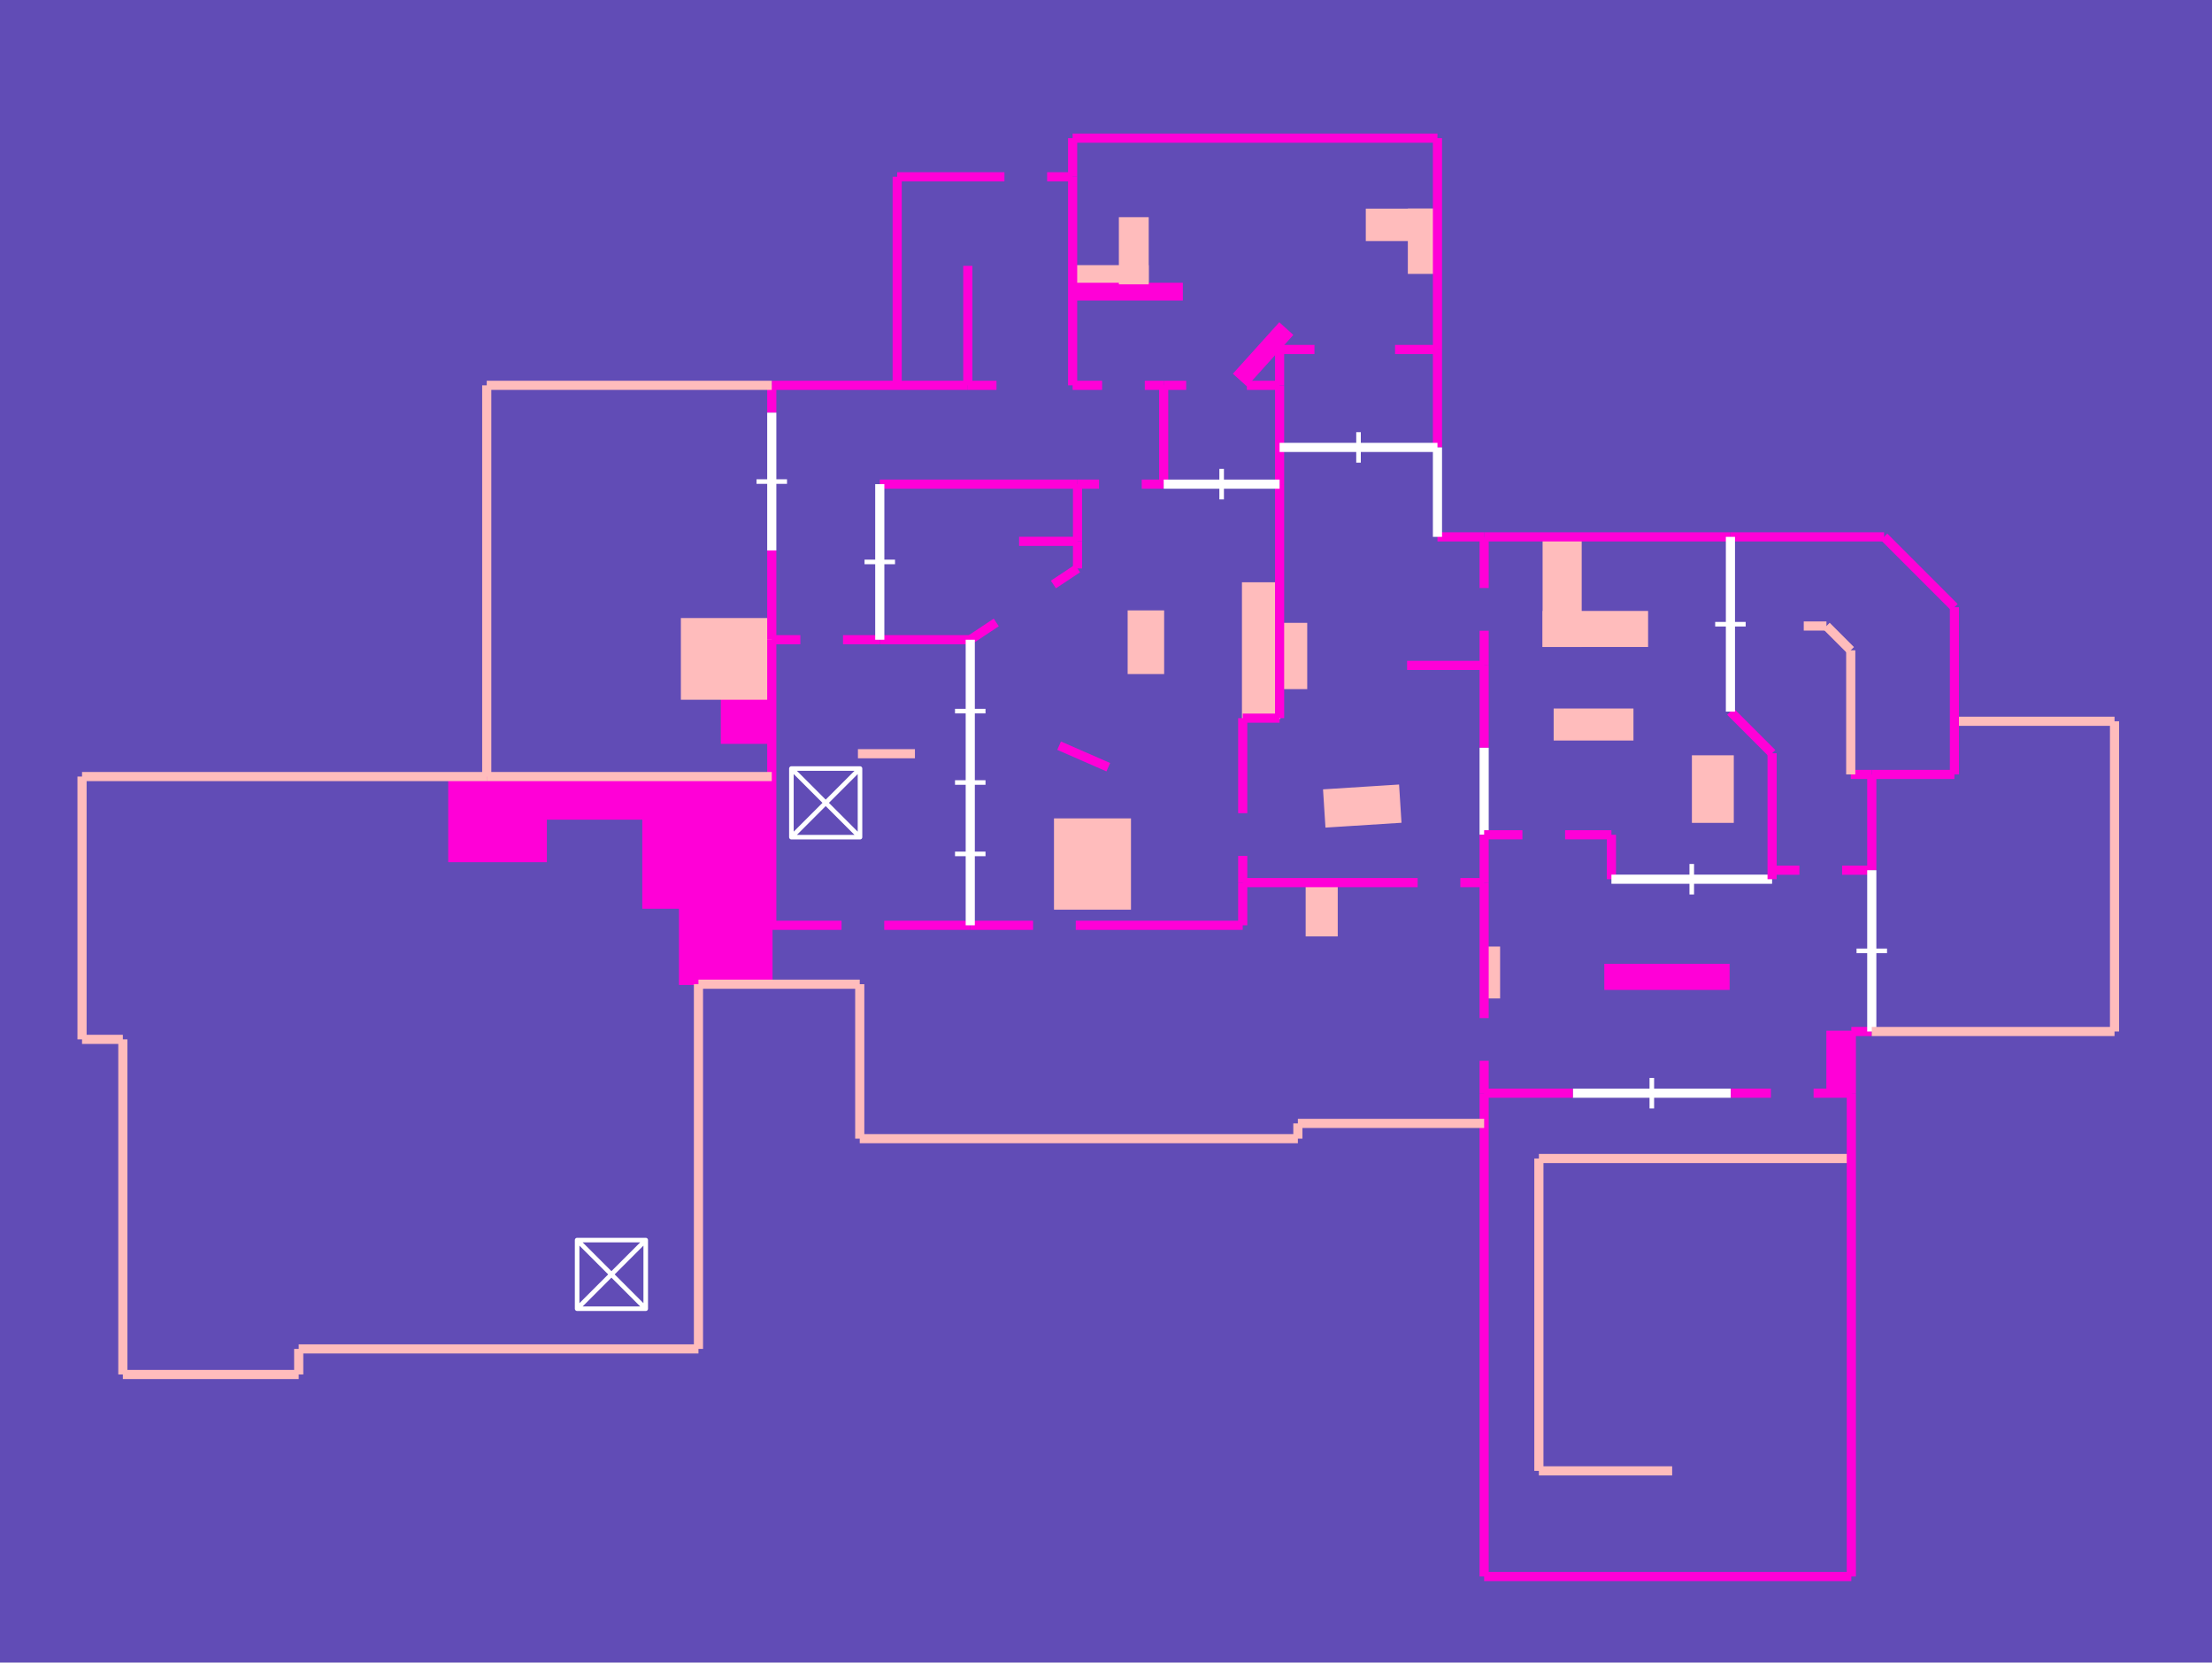
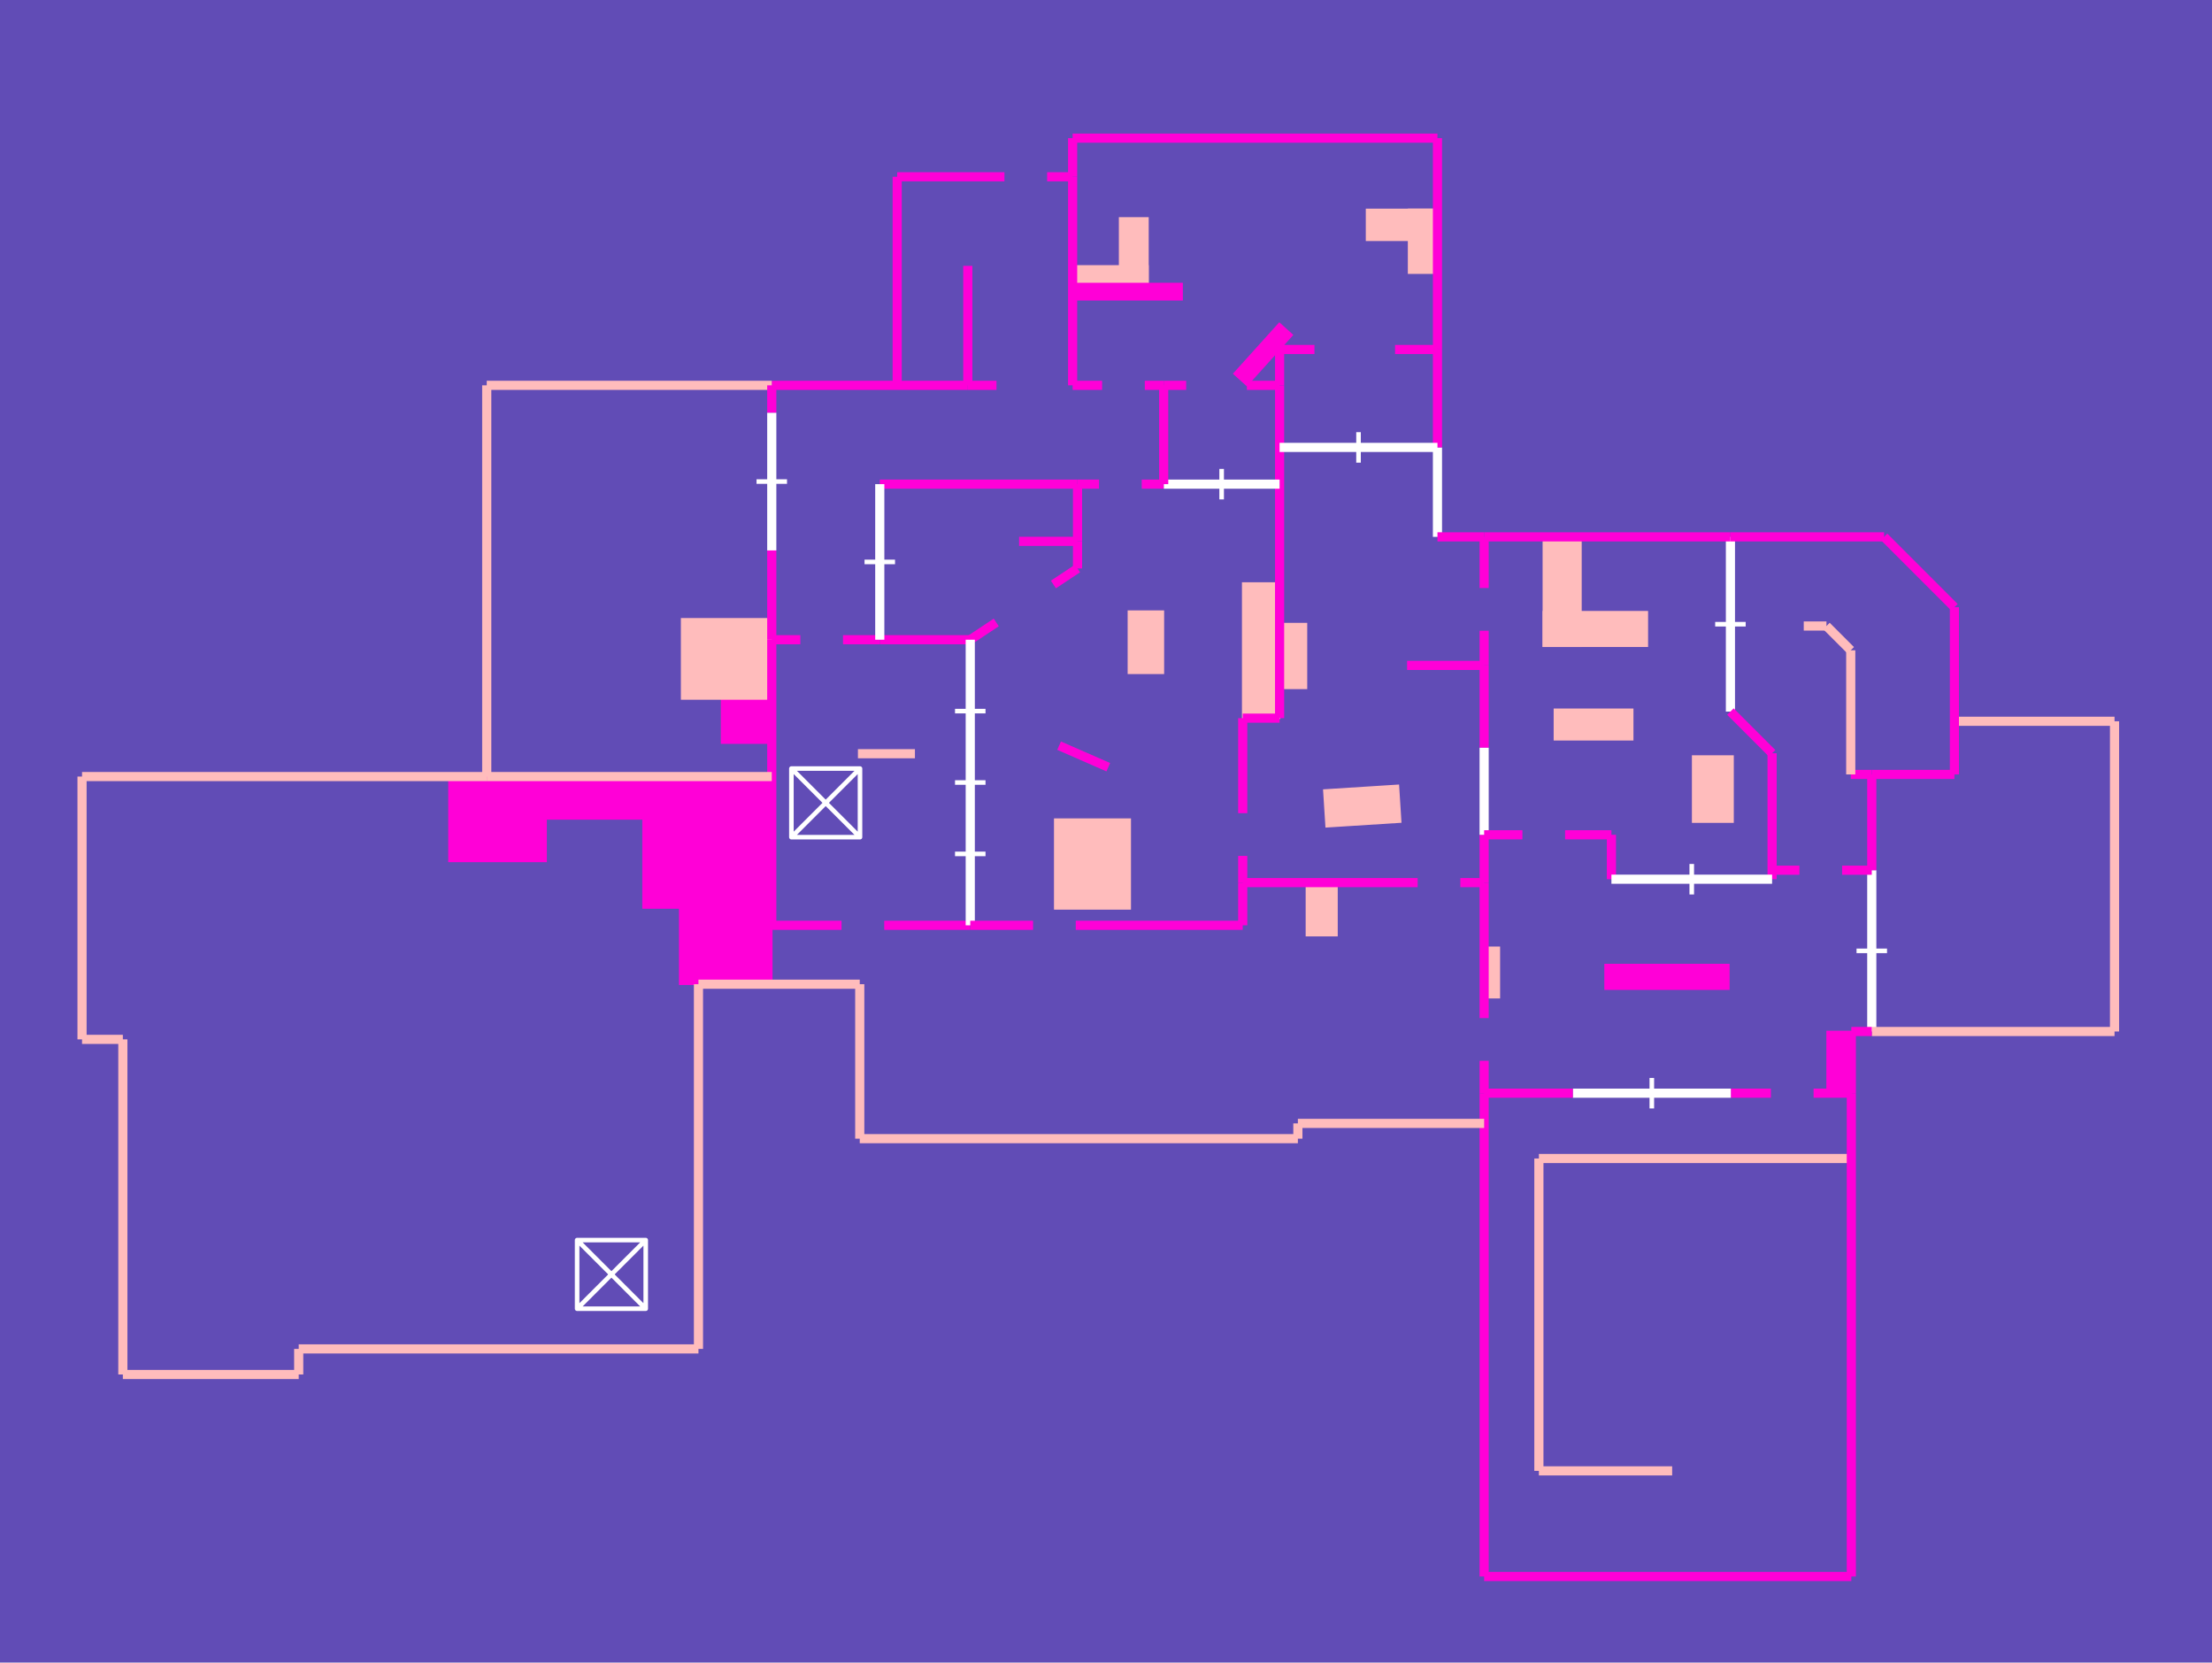
<svg xmlns="http://www.w3.org/2000/svg" viewBox="-533 -420 1078 810">
  <rect fill="#614CB6" height="810" width="1078" x="-533" y="-420" />
-   <path d="M357.44,-82.551 L369.233,-82.551 L369.233,-112.609 L357.44,-112.609 z" fill="#FF00D7" stroke="#FF00D7" stroke-width="0.75" transform="scale(1, -1)" />
+   <path d="M262.677,74.43 L224.537,74.43 L224.537,59.587 L262.677,59.587 z" fill="#FFBCBC" stroke="#FFBCBC" stroke-width="0.75" transform="scale(1, -1)" />
+   <path d="M249.226,-49.944 L309.532,-49.944 L309.532,-61.911 L249.226,-61.911 z" fill="#FF00D7" stroke="#FF00D7" stroke-width="0.75" transform="scale(1, -1)" />
  <path d="M26.442,281.855 L-10.264,281.855 L-10.264,290.447 L26.442,290.447 z" fill="#FFBCBC" stroke="#FFBCBC" stroke-width="0.75" transform="scale(1, -1)" />
-   <path d="M103.678,-10.015 L118.56,-10.015 L118.56,-35.846 L103.678,-35.846 z" fill="#FFBCBC" stroke="#FFBCBC" stroke-width="0.75" transform="scale(1, -1)" />
-   <path d="M262.677,74.43 L224.537,74.43 L224.537,59.587 L262.677,59.587 z" fill="#FFBCBC" stroke="#FFBCBC" stroke-width="0.75" transform="scale(1, -1)" />
-   <path d="M-10.264,273.951 L43.075,273.951 L43.075,281.855 L-10.264,281.855 z" fill="#FF00D7" stroke="#FF00D7" stroke-width="0.75" transform="scale(1, -1)" />
-   <path d="M311.573,19.464 L291.91,19.464 L291.91,51.643 L311.573,51.643 z" fill="#FFBCBC" stroke="#FFBCBC" stroke-width="0.75" transform="scale(1, -1)" />
-   <path d="M249.226,-49.944 L309.532,-49.944 L309.532,-61.911 L249.226,-61.911 z" fill="#FF00D7" stroke="#FF00D7" stroke-width="0.75" transform="scale(1, -1)" />
-   <path d="M-181.354,57.954 L-156.883,57.954 L-156.883,79.455 L-181.354,79.455 z" fill="#FF00D7" stroke="#FF00D7" stroke-width="0.75" transform="scale(1, -1)" />
-   <path d="M219.147,105.156 L269.811,105.156 L269.811,121.969 L219.147,121.969 z" fill="#FFBCBC" stroke="#FFBCBC" stroke-width="0.75" transform="scale(1, -1)" />
-   <path d="M153.474,286.924 L167.535,286.924 L167.535,317.966 L153.474,317.966 z" fill="#FFBCBC" stroke="#FFBCBC" stroke-width="0.75" transform="scale(1, -1)" />
-   <path d="M-200.805,118.513 L-156.883,118.513 L-156.883,79.455 L-200.805,79.455 z" fill="#FFBCBC" stroke="#FFBCBC" stroke-width="0.75" transform="scale(1, -1)" />
-   <path d="M90.482,262.47 L96.775,256.795 L74.656,232.266 L68.363,237.941 z" fill="#FF00D7" stroke="#FF00D7" stroke-width="0.75" transform="scale(1, -1)" />
+   <path d="M17.802,-22.813 L-18.973,-22.813 L-18.973,20.9 L17.802,20.9 z" fill="#FFBCBC" stroke="#FFBCBC" stroke-width="0.75" transform="scale(1, -1)" />
+   <path d="M12.641,313.822 L26.442,313.822 L26.442,281.855 L12.641,281.855 z" fill="#FFBCBC" stroke="#FFBCBC" stroke-width="0.75" transform="scale(1, -1)" />
+   <path d="M33.956,91.966 L16.928,91.966 L16.928,122.242 L33.956,122.242 z" fill="#FFBCBC" stroke="#FFBCBC" stroke-width="0.75" transform="scale(1, -1)" />
+   <path d="M-156.883,41.656 L-201.744,41.656 L-201.744,-59.508 L-156.883,-59.508 z" fill="#FF00D7" stroke="#FF00D7" stroke-width="0.75" transform="scale(1, -1)" />
  <path d="M90.597,84.627 L103.692,84.627 L103.692,116.167 L90.597,116.167 z" fill="#FFBCBC" stroke="#FFBCBC" stroke-width="0.75" transform="scale(1, -1)" />
  <path d="M197.686,-41.537 L190.282,-41.537 L190.282,-66.075 L197.686,-66.075 z" fill="#FFBCBC" stroke="#FFBCBC" stroke-width="0.75" transform="scale(1, -1)" />
+   <path d="M153.474,286.924 L167.535,286.924 L167.535,317.966 L153.474,317.966 z" fill="#FFBCBC" stroke="#FFBCBC" stroke-width="0.75" transform="scale(1, -1)" />
+   <path d="M113.302,17.186 L112.166,35.073 L148.476,37.38 L149.613,19.493 z" fill="#FFBCBC" stroke="#FFBCBC" stroke-width="0.75" transform="scale(1, -1)" />
+   <path d="M237.454,158.441 L219.147,158.441 L219.147,105.156 L237.454,105.156 z" fill="#FFBCBC" stroke="#FFBCBC" stroke-width="0.75" transform="scale(1, -1)" />
  <path d="M-266.869,21.028 L-156.883,21.028 L-156.883,41.656 L-266.869,41.656 z" fill="#FF00D7" stroke="#FF00D7" stroke-width="0.75" transform="scale(1, -1)" />
-   <path d="M237.454,158.441 L219.147,158.441 L219.147,105.156 L237.454,105.156 z" fill="#FFBCBC" stroke="#FFBCBC" stroke-width="0.75" transform="scale(1, -1)" />
-   <path d="M-156.883,41.656 L-201.744,41.656 L-201.744,-59.508 L-156.883,-59.508 z" fill="#FF00D7" stroke="#FF00D7" stroke-width="0.75" transform="scale(1, -1)" />
+   <path d="M-181.354,57.954 L-156.883,57.954 L-156.883,79.455 L-181.354,79.455 z" fill="#FF00D7" stroke="#FF00D7" stroke-width="0.75" transform="scale(1, -1)" />
+   <path d="M90.482,262.47 L96.775,256.795 L74.656,232.266 L68.363,237.941 z" fill="#FF00D7" stroke="#FF00D7" stroke-width="0.75" transform="scale(1, -1)" />
+   <path d="M311.573,19.464 L291.91,19.464 L291.91,51.643 L311.573,51.643 z" fill="#FFBCBC" stroke="#FFBCBC" stroke-width="0.75" transform="scale(1, -1)" />
+   <path d="M-10.264,273.951 L43.075,273.951 L43.075,281.855 L-10.264,281.855 z" fill="#FF00D7" stroke="#FF00D7" stroke-width="0.75" transform="scale(1, -1)" />
+   <path d="M219.147,105.156 L269.811,105.156 L269.811,121.969 L219.147,121.969 z" fill="#FFBCBC" stroke="#FFBCBC" stroke-width="0.75" transform="scale(1, -1)" />
+   <path d="M132.982,317.966 L167.535,317.966 L167.535,302.934 L132.982,302.934 z" fill="#FFBCBC" stroke="#FFBCBC" stroke-width="0.75" transform="scale(1, -1)" />
  <path d="M72.63,135.938 L90.597,135.938 L90.597,70.111 L72.63,70.111 z" fill="#FFBCBC" stroke="#FFBCBC" stroke-width="0.75" transform="scale(1, -1)" />
-   <path d="M113.302,17.186 L112.166,35.073 L148.476,37.38 L149.613,19.493 z" fill="#FFBCBC" stroke="#FFBCBC" stroke-width="0.75" transform="scale(1, -1)" />
  <path d="M-314.191,41.656 L-266.869,41.656 L-266.869,0.317 L-314.191,0.317 z" fill="#FF00D7" stroke="#FF00D7" stroke-width="0.75" transform="scale(1, -1)" />
-   <path d="M132.982,317.966 L167.535,317.966 L167.535,302.934 L132.982,302.934 z" fill="#FFBCBC" stroke="#FFBCBC" stroke-width="0.75" transform="scale(1, -1)" />
+   <path d="M357.44,-82.551 L369.233,-82.551 L369.233,-112.609 L357.44,-112.609 z" fill="#FF00D7" stroke="#FF00D7" stroke-width="0.75" transform="scale(1, -1)" />
+   <path d="M103.678,-10.015 L118.56,-10.015 L118.56,-35.846 L103.678,-35.846 z" fill="#FFBCBC" stroke="#FFBCBC" stroke-width="0.75" transform="scale(1, -1)" />
  <path d="M-219.61,21.028 L-201.744,21.028 L-201.744,-22.376 L-219.61,-22.376 z" fill="#FF00D7" stroke="#FF00D7" stroke-width="0.75" transform="scale(1, -1)" />
-   <path d="M12.641,313.822 L26.442,313.822 L26.442,281.855 L12.641,281.855 z" fill="#FFBCBC" stroke="#FFBCBC" stroke-width="0.75" transform="scale(1, -1)" />
-   <path d="M17.802,-22.813 L-18.973,-22.813 L-18.973,20.9 L17.802,20.9 z" fill="#FFBCBC" stroke="#FFBCBC" stroke-width="0.75" transform="scale(1, -1)" />
-   <path d="M33.956,91.966 L16.928,91.966 L16.928,122.242 L33.956,122.242 z" fill="#FFBCBC" stroke="#FFBCBC" stroke-width="0.75" transform="scale(1, -1)" />
+   <path d="M-200.805,118.513 L-156.883,118.513 L-156.883,79.455 L-200.805,79.455 z" fill="#FFBCBC" stroke="#FFBCBC" stroke-width="0.75" transform="scale(1, -1)" />
  <path d="M-251.743,-217.611 L-218.31,-184.179 L-251.743,-184.179 L-218.31,-217.611 L-251.743,-217.611 L-251.743,-184.179 L-218.31,-184.179 L-218.31,-217.611 z" fill="none" stroke="#FFFFFF" stroke-linejoin="round" stroke-width="2.229" transform="scale(1, -1)" />
  <path d="M-147.319,12.127 L-113.886,45.559 L-147.319,45.559 L-113.886,12.127 L-147.319,12.127 L-147.319,45.559 L-113.886,45.559 L-113.886,12.127 z" fill="none" stroke="#FFFFFF" stroke-linejoin="round" stroke-width="2.229" transform="scale(1, -1)" />
+   <path d="M190.282,158.441 L190.282,133.508 z" fill="none" stroke="#FF00D7" stroke-width="4.458" transform="scale(1, -1)" />
+   <path d="M190.282,112.705 L190.282,95.81 z" fill="none" stroke="#FF00D7" stroke-width="4.458" transform="scale(1, -1)" />
+   <path d="M-156.883,151.812 L-156.883,218.951 z" fill="none" stroke="#FFFFFF" stroke-width="4.458" transform="scale(1, -1)" />
+   <path d="M-149.454,185.381 L-164.313,185.381 z" fill="none" stroke="#FFFFFF" stroke-width="2.229" transform="scale(1, -1)" />
+   <path d="M-7.88,184.12 L-7.88,156.253 z" fill="none" stroke="#FF00D7" stroke-width="4.458" transform="scale(1, -1)" />
+   <path d="M-104.245,108.328 L-122.159,108.328 z" fill="none" stroke="#FF00D7" stroke-width="4.458" transform="scale(1, -1)" />
+   <path d="M-142.962,108.328 L-156.883,108.328 z" fill="none" stroke="#FF00D7" stroke-width="4.458" transform="scale(1, -1)" />
+   <path d="M-156.883,-30.813 L-122.881,-30.813 z" fill="none" stroke="#FF00D7" stroke-width="4.458" transform="scale(1, -1)" />
+   <path d="M-102.078,-30.813 L-60.152,-30.813 z" fill="none" stroke="#FF00D7" stroke-width="4.458" transform="scale(1, -1)" />
+   <path d="M-114.009,-134.763 L99.508,-134.763 z" fill="none" stroke="#FFBCBC" stroke-width="4.458" transform="scale(1, -1)" />
+   <path d="M90.597,249.727 L90.597,232.266 z" fill="none" stroke="#FF00D7" stroke-width="4.458" transform="scale(1, -1)" />
+   <path d="M369.233,-82.551 L369.233,-112.609 z" fill="none" stroke="#FF00D7" stroke-width="4.458" transform="scale(1, -1)" />
+   <path d="M419.472,124.158 L385.19,158.441 z" fill="none" stroke="#FF00D7" stroke-width="4.458" transform="scale(1, -1)" />
+   <path d="M379.196,-3.973 L379.196,-82.551 z" fill="none" stroke="#FFFFFF" stroke-width="4.458" transform="scale(1, -1)" />
+   <path d="M371.767,-43.262 L386.626,-43.262 z" fill="none" stroke="#FFFFFF" stroke-width="2.229" transform="scale(1, -1)" />
+   <path d="M-61.348,232.266 L-47.37,232.266 z" fill="none" stroke="#FF00D7" stroke-width="4.458" transform="scale(1, -1)" />
+   <path d="M72.63,-10.015 L72.63,3.003 z" fill="none" stroke="#FF00D7" stroke-width="4.458" transform="scale(1, -1)" />
+   <path d="M72.63,23.806 L72.63,70.111 z" fill="none" stroke="#FF00D7" stroke-width="4.458" transform="scale(1, -1)" />
+   <path d="M90.597,70.111 L90.597,184.12 z" fill="none" stroke="#FF00D7" stroke-width="4.458" transform="scale(1, -1)" />
+   <path d="M-295.789,41.656 L-493.022,41.656 z" fill="none" stroke="#FFBCBC" stroke-width="4.458" transform="scale(1, -1)" />
+   <path d="M72.63,-30.813 L72.63,-10.015 z" fill="none" stroke="#FF00D7" stroke-width="4.458" transform="scale(1, -1)" />
+   <path d="M167.535,202.02 L167.535,158.441 z" fill="none" stroke="#FFFFFF" stroke-width="4.458" transform="scale(1, -1)" />
+   <path d="M419.472,68.589 L497.498,68.589 z" fill="none" stroke="#FFBCBC" stroke-width="4.458" transform="scale(1, -1)" />
+   <path d="M-7.88,143.03 L-19.63,135.229 z" fill="none" stroke="#FF00D7" stroke-width="4.458" transform="scale(1, -1)" />
+   <path d="M-47.483,116.738 L-60.152,108.328 z" fill="none" stroke="#FF00D7" stroke-width="4.458" transform="scale(1, -1)" />
+   <path d="M-156.883,108.328 L-156.883,-30.813 z" fill="none" stroke="#FF00D7" stroke-width="4.458" transform="scale(1, -1)" />
+   <path d="M99.508,-134.763 L99.508,-127.327 z" fill="none" stroke="#FFBCBC" stroke-width="4.458" transform="scale(1, -1)" />
+   <path d="M-114.892,52.783 L-87.115,52.783 z" fill="none" stroke="#FFBCBC" stroke-width="4.458" transform="scale(1, -1)" />
  <path d="M-473.129,-86.385 L-473.129,-249.659 z" fill="none" stroke="#FFBCBC" stroke-width="4.458" transform="scale(1, -1)" />
-   <path d="M252.315,13.282 L252.315,-8.358 z" fill="none" stroke="#FF00D7" stroke-width="4.458" transform="scale(1, -1)" />
-   <path d="M-61.348,290.466 L-61.348,232.266 z" fill="none" stroke="#FF00D7" stroke-width="4.458" transform="scale(1, -1)" />
+   <path d="M-7.88,156.253 L-36.353,156.253 z" fill="none" stroke="#FF00D7" stroke-width="4.458" transform="scale(1, -1)" />
+   <path d="M310.309,158.441 L310.309,73.317 z" fill="none" stroke="#FFFFFF" stroke-width="4.458" transform="scale(1, -1)" />
+   <path d="M302.88,115.879 L317.739,115.879 z" fill="none" stroke="#FFFFFF" stroke-width="2.229" transform="scale(1, -1)" />
+   <path d="M190.282,55.687 L190.282,95.81 z" fill="none" stroke="#FF00D7" stroke-width="4.458" transform="scale(1, -1)" />
+   <path d="M497.498,-82.551 L379.196,-82.551 z" fill="none" stroke="#FFBCBC" stroke-width="4.458" transform="scale(1, -1)" />
+   <path d="M216.964,-144.431 L369.233,-144.431 z" fill="none" stroke="#FFBCBC" stroke-width="4.458" transform="scale(1, -1)" />
+   <path d="M-60.152,108.328 L-104.245,108.328 z" fill="none" stroke="#FF00D7" stroke-width="4.458" transform="scale(1, -1)" />
+   <path d="M216.964,-296.617 L216.964,-144.431 z" fill="none" stroke="#FFBCBC" stroke-width="4.458" transform="scale(1, -1)" />
+   <path d="M-61.348,232.266 L-95.761,232.266 z" fill="none" stroke="#FF00D7" stroke-width="4.458" transform="scale(1, -1)" />
+   <path d="M167.535,158.441 L190.282,158.441 z" fill="none" stroke="#FF00D7" stroke-width="4.458" transform="scale(1, -1)" />
+   <path d="M7.115,46.214 L-16.859,56.708 z" fill="none" stroke="#FF00D7" stroke-width="4.458" transform="scale(1, -1)" />
+   <path d="M90.597,184.12 L90.597,232.266 z" fill="none" stroke="#FF00D7" stroke-width="4.458" transform="scale(1, -1)" />
+   <path d="M369.233,-348.083 L190.282,-348.083 z" fill="none" stroke="#FF00D7" stroke-width="4.458" transform="scale(1, -1)" />
+   <path d="M-387.429,-249.659 L-387.429,-237.198 z" fill="none" stroke="#FFBCBC" stroke-width="4.458" transform="scale(1, -1)" />
  <path d="M-10.264,352.694 L-10.264,333.874 z" fill="none" stroke="#FF00D7" stroke-width="4.458" transform="scale(1, -1)" />
-   <path d="M167.535,249.727 L167.535,202.02 z" fill="none" stroke="#FF00D7" stroke-width="4.458" transform="scale(1, -1)" />
+   <path d="M310.509,-112.609 L330.04,-112.609 z" fill="none" stroke="#FF00D7" stroke-width="4.458" transform="scale(1, -1)" />
+   <path d="M350.843,-112.609 L369.233,-112.609 z" fill="none" stroke="#FF00D7" stroke-width="4.458" transform="scale(1, -1)" />
+   <path d="M190.282,95.81 L152.732,95.81 z" fill="none" stroke="#FF00D7" stroke-width="4.458" transform="scale(1, -1)" />
+   <path d="M-192.611,-59.508 L-114.009,-59.508 z" fill="none" stroke="#FFBCBC" stroke-width="4.458" transform="scale(1, -1)" />
+   <path d="M379.196,42.693 L419.472,42.693 z" fill="none" stroke="#FF00D7" stroke-width="4.458" transform="scale(1, -1)" />
+   <path d="M-10.264,232.266 L-10.264,333.874 z" fill="none" stroke="#FF00D7" stroke-width="4.458" transform="scale(1, -1)" />
+   <path d="M190.282,-10.015 L190.282,13.282 z" fill="none" stroke="#FF00D7" stroke-width="4.458" transform="scale(1, -1)" />
+   <path d="M190.282,158.441 L310.309,158.441 z" fill="none" stroke="#FF00D7" stroke-width="4.458" transform="scale(1, -1)" />
+   <path d="M385.19,158.441 L310.309,158.441 z" fill="none" stroke="#FF00D7" stroke-width="4.458" transform="scale(1, -1)" />
+   <path d="M-10.264,352.694 L167.535,352.694 z" fill="none" stroke="#FF00D7" stroke-width="4.458" transform="scale(1, -1)" />
+   <path d="M216.964,-296.617 L281.911,-296.617 z" fill="none" stroke="#FFBCBC" stroke-width="4.458" transform="scale(1, -1)" />
+   <path d="M233.496,-112.609 L310.509,-112.609 z" fill="none" stroke="#FFFFFF" stroke-width="4.458" transform="scale(1, -1)" />
+   <path d="M272.002,-120.039 L272.002,-105.18 z" fill="none" stroke="#FFFFFF" stroke-width="2.229" transform="scale(1, -1)" />
+   <path d="M368.942,42.693 L379.196,42.693 z" fill="none" stroke="#FF00D7" stroke-width="4.458" transform="scale(1, -1)" />
+   <path d="M190.282,-10.015 L178.684,-10.015 z" fill="none" stroke="#FF00D7" stroke-width="4.458" transform="scale(1, -1)" />
+   <path d="M157.881,-10.015 L72.63,-10.015 z" fill="none" stroke="#FF00D7" stroke-width="4.458" transform="scale(1, -1)" />
+   <path d="M90.597,184.12 L34.123,184.12 z" fill="none" stroke="#FFFFFF" stroke-width="4.458" transform="scale(1, -1)" />
+   <path d="M62.36,191.549 L62.36,176.69 z" fill="none" stroke="#FFFFFF" stroke-width="2.229" transform="scale(1, -1)" />
+   <path d="M369.233,-112.609 L369.233,-348.083 z" fill="none" stroke="#FF00D7" stroke-width="4.458" transform="scale(1, -1)" />
+   <path d="M-156.883,232.266 L-95.761,232.266 z" fill="none" stroke="#FF00D7" stroke-width="4.458" transform="scale(1, -1)" />
+   <path d="M34.123,232.266 L34.123,184.12 z" fill="none" stroke="#FF00D7" stroke-width="4.458" transform="scale(1, -1)" />
  <path d="M-10.264,232.266 L4.102,232.266 z" fill="none" stroke="#FF00D7" stroke-width="4.458" transform="scale(1, -1)" />
  <path d="M24.905,232.266 L34.123,232.266 z" fill="none" stroke="#FF00D7" stroke-width="4.458" transform="scale(1, -1)" />
-   <path d="M-192.611,-59.508 L-114.009,-59.508 z" fill="none" stroke="#FFBCBC" stroke-width="4.458" transform="scale(1, -1)" />
-   <path d="M369.233,-348.083 L190.282,-348.083 z" fill="none" stroke="#FF00D7" stroke-width="4.458" transform="scale(1, -1)" />
-   <path d="M90.597,184.12 L90.597,232.266 z" fill="none" stroke="#FF00D7" stroke-width="4.458" transform="scale(1, -1)" />
-   <path d="M167.535,158.441 L190.282,158.441 z" fill="none" stroke="#FF00D7" stroke-width="4.458" transform="scale(1, -1)" />
-   <path d="M167.535,352.694 L167.535,249.727 z" fill="none" stroke="#FF00D7" stroke-width="4.458" transform="scale(1, -1)" />
-   <path d="M369.233,-82.551 L369.233,-112.609 z" fill="none" stroke="#FF00D7" stroke-width="4.458" transform="scale(1, -1)" />
-   <path d="M190.282,-10.015 L178.684,-10.015 z" fill="none" stroke="#FF00D7" stroke-width="4.458" transform="scale(1, -1)" />
-   <path d="M157.881,-10.015 L72.63,-10.015 z" fill="none" stroke="#FF00D7" stroke-width="4.458" transform="scale(1, -1)" />
-   <path d="M34.123,232.266 L34.123,184.12 z" fill="none" stroke="#FF00D7" stroke-width="4.458" transform="scale(1, -1)" />
-   <path d="M216.964,-296.617 L281.911,-296.617 z" fill="none" stroke="#FFBCBC" stroke-width="4.458" transform="scale(1, -1)" />
-   <path d="M-156.883,232.266 L-95.761,232.266 z" fill="none" stroke="#FF00D7" stroke-width="4.458" transform="scale(1, -1)" />
-   <path d="M-295.789,41.656 L-493.022,41.656 z" fill="none" stroke="#FFBCBC" stroke-width="4.458" transform="scale(1, -1)" />
-   <path d="M-60.152,-30.813 L-29.543,-30.813 z" fill="none" stroke="#FF00D7" stroke-width="4.458" transform="scale(1, -1)" />
-   <path d="M-8.74,-30.813 L72.63,-30.813 z" fill="none" stroke="#FF00D7" stroke-width="4.458" transform="scale(1, -1)" />
-   <path d="M-95.761,232.266 L-95.761,333.874 z" fill="none" stroke="#FF00D7" stroke-width="4.458" transform="scale(1, -1)" />
-   <path d="M107.59,249.727 L90.597,249.727 z" fill="none" stroke="#FF00D7" stroke-width="4.458" transform="scale(1, -1)" />
-   <path d="M72.63,-10.015 L72.63,3.003 z" fill="none" stroke="#FF00D7" stroke-width="4.458" transform="scale(1, -1)" />
-   <path d="M72.63,23.806 L72.63,70.111 z" fill="none" stroke="#FF00D7" stroke-width="4.458" transform="scale(1, -1)" />
-   <path d="M368.942,42.693 L379.196,42.693 z" fill="none" stroke="#FF00D7" stroke-width="4.458" transform="scale(1, -1)" />
-   <path d="M190.282,-348.083 L190.282,-112.609 z" fill="none" stroke="#FF00D7" stroke-width="4.458" transform="scale(1, -1)" />
-   <path d="M-493.022,-86.385 L-473.129,-86.385 z" fill="none" stroke="#FFBCBC" stroke-width="4.458" transform="scale(1, -1)" />
-   <path d="M252.315,-8.358 L330.618,-8.358 z" fill="none" stroke="#FFFFFF" stroke-width="4.458" transform="scale(1, -1)" />
-   <path d="M291.467,-15.788 L291.467,-0.929 z" fill="none" stroke="#FFFFFF" stroke-width="2.229" transform="scale(1, -1)" />
-   <path d="M90.597,70.111 L90.597,184.12 z" fill="none" stroke="#FF00D7" stroke-width="4.458" transform="scale(1, -1)" />
-   <path d="M216.964,-144.431 L369.233,-144.431 z" fill="none" stroke="#FFBCBC" stroke-width="4.458" transform="scale(1, -1)" />
-   <path d="M167.535,202.02 L90.597,202.02 z" fill="none" stroke="#FFFFFF" stroke-width="4.458" transform="scale(1, -1)" />
-   <path d="M129.066,209.449 L129.066,194.59 z" fill="none" stroke="#FFFFFF" stroke-width="2.229" transform="scale(1, -1)" />
-   <path d="M310.309,73.317 L330.618,53.008 z" fill="none" stroke="#FF00D7" stroke-width="4.458" transform="scale(1, -1)" />
-   <path d="M369.233,-82.551 L379.196,-82.551 z" fill="none" stroke="#FF00D7" stroke-width="4.458" transform="scale(1, -1)" />
-   <path d="M-156.883,-30.813 L-122.881,-30.813 z" fill="none" stroke="#FF00D7" stroke-width="4.458" transform="scale(1, -1)" />
-   <path d="M-102.078,-30.813 L-60.152,-30.813 z" fill="none" stroke="#FF00D7" stroke-width="4.458" transform="scale(1, -1)" />
-   <path d="M-95.761,333.874 L-43.493,333.874 z" fill="none" stroke="#FF00D7" stroke-width="4.458" transform="scale(1, -1)" />
-   <path d="M-22.69,333.874 L-10.264,333.874 z" fill="none" stroke="#FF00D7" stroke-width="4.458" transform="scale(1, -1)" />
-   <path d="M7.115,46.214 L-16.859,56.708 z" fill="none" stroke="#FF00D7" stroke-width="4.458" transform="scale(1, -1)" />
-   <path d="M-192.611,-237.198 L-192.611,-59.508 z" fill="none" stroke="#FFBCBC" stroke-width="4.458" transform="scale(1, -1)" />
-   <path d="M419.472,68.589 L497.498,68.589 z" fill="none" stroke="#FFBCBC" stroke-width="4.458" transform="scale(1, -1)" />
-   <path d="M72.63,-30.813 L72.63,-10.015 z" fill="none" stroke="#FF00D7" stroke-width="4.458" transform="scale(1, -1)" />
-   <path d="M-295.789,232.266 L-295.789,41.656 z" fill="none" stroke="#FFBCBC" stroke-width="4.458" transform="scale(1, -1)" />
-   <path d="M99.508,-127.327 L190.282,-127.327 z" fill="none" stroke="#FFBCBC" stroke-width="4.458" transform="scale(1, -1)" />
+   <path d="M190.282,-112.609 L233.496,-112.609 z" fill="none" stroke="#FF00D7" stroke-width="4.458" transform="scale(1, -1)" />
  <path d="M346.041,115.003 L357.112,115.003 z" fill="none" stroke="#FFBCBC" stroke-width="4.458" transform="scale(1, -1)" />
-   <path d="M90.597,232.266 L74.656,232.266 z" fill="none" stroke="#FF00D7" stroke-width="4.458" transform="scale(1, -1)" />
-   <path d="M379.196,42.693 L419.472,42.693 z" fill="none" stroke="#FF00D7" stroke-width="4.458" transform="scale(1, -1)" />
-   <path d="M-114.892,52.783 L-87.115,52.783 z" fill="none" stroke="#FFBCBC" stroke-width="4.458" transform="scale(1, -1)" />
-   <path d="M216.964,-296.617 L216.964,-144.431 z" fill="none" stroke="#FFBCBC" stroke-width="4.458" transform="scale(1, -1)" />
-   <path d="M369.233,-112.609 L369.233,-348.083 z" fill="none" stroke="#FF00D7" stroke-width="4.458" transform="scale(1, -1)" />
-   <path d="M167.535,202.02 L167.535,158.441 z" fill="none" stroke="#FFFFFF" stroke-width="4.458" transform="scale(1, -1)" />
-   <path d="M167.535,249.727 L146.872,249.727 z" fill="none" stroke="#FF00D7" stroke-width="4.458" transform="scale(1, -1)" />
-   <path d="M190.282,55.687 L190.282,95.81 z" fill="none" stroke="#FF00D7" stroke-width="4.458" transform="scale(1, -1)" />
-   <path d="M-60.152,108.328 L-104.245,108.328 z" fill="none" stroke="#FF00D7" stroke-width="4.458" transform="scale(1, -1)" />
+   <path d="M357.112,115.003 L368.942,103.173 z" fill="none" stroke="#FFBCBC" stroke-width="4.458" transform="scale(1, -1)" />
  <path d="M379.196,42.693 L379.196,-3.973 z" fill="none" stroke="#FF00D7" stroke-width="4.458" transform="scale(1, -1)" />
-   <path d="M330.618,-3.973 L343.936,-3.973 z" fill="none" stroke="#FF00D7" stroke-width="4.458" transform="scale(1, -1)" />
-   <path d="M364.738,-3.973 L379.196,-3.973 z" fill="none" stroke="#FF00D7" stroke-width="4.458" transform="scale(1, -1)" />
+   <path d="M497.498,68.589 L497.498,-82.551 z" fill="none" stroke="#FFBCBC" stroke-width="4.458" transform="scale(1, -1)" />
  <path d="M-493.022,41.656 L-493.022,-86.385 z" fill="none" stroke="#FFBCBC" stroke-width="4.458" transform="scale(1, -1)" />
-   <path d="M-387.429,-249.659 L-387.429,-237.198 z" fill="none" stroke="#FFBCBC" stroke-width="4.458" transform="scale(1, -1)" />
-   <path d="M-156.883,232.266 L-156.883,218.951 z" fill="none" stroke="#FF00D7" stroke-width="4.458" transform="scale(1, -1)" />
-   <path d="M190.282,-10.015 L190.282,-76.023 z" fill="none" stroke="#FF00D7" stroke-width="4.458" transform="scale(1, -1)" />
-   <path d="M190.282,-96.825 L190.282,-112.609 z" fill="none" stroke="#FF00D7" stroke-width="4.458" transform="scale(1, -1)" />
-   <path d="M385.19,158.441 L310.309,158.441 z" fill="none" stroke="#FF00D7" stroke-width="4.458" transform="scale(1, -1)" />
-   <path d="M233.496,-112.609 L310.509,-112.609 z" fill="none" stroke="#FFFFFF" stroke-width="4.458" transform="scale(1, -1)" />
-   <path d="M272.002,-120.039 L272.002,-105.18 z" fill="none" stroke="#FFFFFF" stroke-width="2.229" transform="scale(1, -1)" />
-   <path d="M419.472,124.158 L385.19,158.441 z" fill="none" stroke="#FF00D7" stroke-width="4.458" transform="scale(1, -1)" />
-   <path d="M-61.348,232.266 L-95.761,232.266 z" fill="none" stroke="#FF00D7" stroke-width="4.458" transform="scale(1, -1)" />
-   <path d="M-7.88,143.03 L-19.63,135.229 z" fill="none" stroke="#FF00D7" stroke-width="4.458" transform="scale(1, -1)" />
-   <path d="M-47.483,116.738 L-60.152,108.328 z" fill="none" stroke="#FF00D7" stroke-width="4.458" transform="scale(1, -1)" />
-   <path d="M190.282,158.441 L310.309,158.441 z" fill="none" stroke="#FF00D7" stroke-width="4.458" transform="scale(1, -1)" />
-   <path d="M-10.264,352.694 L167.535,352.694 z" fill="none" stroke="#FF00D7" stroke-width="4.458" transform="scale(1, -1)" />
+   <path d="M167.535,249.727 L167.535,202.02 z" fill="none" stroke="#FF00D7" stroke-width="4.458" transform="scale(1, -1)" />
+   <path d="M-104.245,184.12 L-7.88,184.12 z" fill="none" stroke="#FF00D7" stroke-width="4.458" transform="scale(1, -1)" />
  <path d="M330.618,53.008 L330.618,-8.358 z" fill="none" stroke="#FF00D7" stroke-width="4.458" transform="scale(1, -1)" />
-   <path d="M-156.883,151.812 L-156.883,218.951 z" fill="none" stroke="#FFFFFF" stroke-width="4.458" transform="scale(1, -1)" />
-   <path d="M-149.454,185.381 L-164.313,185.381 z" fill="none" stroke="#FFFFFF" stroke-width="2.229" transform="scale(1, -1)" />
-   <path d="M190.282,55.687 L190.282,13.282 z" fill="none" stroke="#FFFFFF" stroke-width="4.458" transform="scale(1, -1)" />
  <path d="M-60.152,108.328 L-60.152,-30.813 z" fill="none" stroke="#FFFFFF" stroke-width="4.458" transform="scale(1, -1)" />
  <path d="M-67.582,73.542 L-52.723,73.542 z" fill="none" stroke="#FFFFFF" stroke-width="2.229" transform="scale(1, -1)" />
  <path d="M-67.582,38.757 L-52.723,38.757 z" fill="none" stroke="#FFFFFF" stroke-width="2.229" transform="scale(1, -1)" />
  <path d="M-67.582,3.972 L-52.723,3.972 z" fill="none" stroke="#FFFFFF" stroke-width="2.229" transform="scale(1, -1)" />
  <path d="M45.071,232.266 L34.123,232.266 z" fill="none" stroke="#FF00D7" stroke-width="4.458" transform="scale(1, -1)" />
+   <path d="M-95.761,333.874 L-43.493,333.874 z" fill="none" stroke="#FF00D7" stroke-width="4.458" transform="scale(1, -1)" />
+   <path d="M-22.69,333.874 L-10.264,333.874 z" fill="none" stroke="#FF00D7" stroke-width="4.458" transform="scale(1, -1)" />
+   <path d="M167.535,352.694 L167.535,249.727 z" fill="none" stroke="#FF00D7" stroke-width="4.458" transform="scale(1, -1)" />
+   <path d="M-295.789,232.266 L-295.789,41.656 z" fill="none" stroke="#FFBCBC" stroke-width="4.458" transform="scale(1, -1)" />
+   <path d="M167.535,249.727 L146.872,249.727 z" fill="none" stroke="#FF00D7" stroke-width="4.458" transform="scale(1, -1)" />
+   <path d="M252.315,13.282 L252.315,-8.358 z" fill="none" stroke="#FF00D7" stroke-width="4.458" transform="scale(1, -1)" />
+   <path d="M-156.883,108.328 L-156.883,151.812 z" fill="none" stroke="#FF00D7" stroke-width="4.458" transform="scale(1, -1)" />
+   <path d="M72.63,70.111 L90.597,70.111 z" fill="none" stroke="#FF00D7" stroke-width="4.458" transform="scale(1, -1)" />
+   <path d="M419.472,42.693 L419.472,124.158 z" fill="none" stroke="#FF00D7" stroke-width="4.458" transform="scale(1, -1)" />
+   <path d="M-493.022,-86.385 L-473.129,-86.385 z" fill="none" stroke="#FFBCBC" stroke-width="4.458" transform="scale(1, -1)" />
+   <path d="M330.618,-3.973 L343.936,-3.973 z" fill="none" stroke="#FF00D7" stroke-width="4.458" transform="scale(1, -1)" />
+   <path d="M364.738,-3.973 L379.196,-3.973 z" fill="none" stroke="#FF00D7" stroke-width="4.458" transform="scale(1, -1)" />
+   <path d="M-192.611,-237.198 L-192.611,-59.508 z" fill="none" stroke="#FFBCBC" stroke-width="4.458" transform="scale(1, -1)" />
+   <path d="M34.123,184.12 L23.416,184.12 z" fill="none" stroke="#FF00D7" stroke-width="4.458" transform="scale(1, -1)" />
+   <path d="M2.613,184.12 L-7.88,184.12 z" fill="none" stroke="#FF00D7" stroke-width="4.458" transform="scale(1, -1)" />
+   <path d="M190.282,-348.083 L190.282,-112.609 z" fill="none" stroke="#FF00D7" stroke-width="4.458" transform="scale(1, -1)" />
+   <path d="M-114.009,-59.508 L-114.009,-134.763 z" fill="none" stroke="#FFBCBC" stroke-width="4.458" transform="scale(1, -1)" />
+   <path d="M-60.152,-30.813 L-29.543,-30.813 z" fill="none" stroke="#FF00D7" stroke-width="4.458" transform="scale(1, -1)" />
+   <path d="M-8.74,-30.813 L72.63,-30.813 z" fill="none" stroke="#FF00D7" stroke-width="4.458" transform="scale(1, -1)" />
+   <path d="M167.535,202.02 L90.597,202.02 z" fill="none" stroke="#FFFFFF" stroke-width="4.458" transform="scale(1, -1)" />
+   <path d="M129.066,209.449 L129.066,194.59 z" fill="none" stroke="#FFFFFF" stroke-width="2.229" transform="scale(1, -1)" />
+   <path d="M310.309,73.317 L330.618,53.008 z" fill="none" stroke="#FF00D7" stroke-width="4.458" transform="scale(1, -1)" />
+   <path d="M99.508,-127.327 L190.282,-127.327 z" fill="none" stroke="#FFBCBC" stroke-width="4.458" transform="scale(1, -1)" />
+   <path d="M369.233,-82.551 L379.196,-82.551 z" fill="none" stroke="#FF00D7" stroke-width="4.458" transform="scale(1, -1)" />
+   <path d="M190.282,55.687 L190.282,13.282 z" fill="none" stroke="#FFFFFF" stroke-width="4.458" transform="scale(1, -1)" />
+   <path d="M107.59,249.727 L90.597,249.727 z" fill="none" stroke="#FF00D7" stroke-width="4.458" transform="scale(1, -1)" />
+   <path d="M252.315,-8.358 L330.618,-8.358 z" fill="none" stroke="#FFFFFF" stroke-width="4.458" transform="scale(1, -1)" />
+   <path d="M291.467,-15.788 L291.467,-0.929 z" fill="none" stroke="#FFFFFF" stroke-width="2.229" transform="scale(1, -1)" />
+   <path d="M190.282,-10.015 L190.282,-76.023 z" fill="none" stroke="#FF00D7" stroke-width="4.458" transform="scale(1, -1)" />
+   <path d="M190.282,-96.825 L190.282,-112.609 z" fill="none" stroke="#FF00D7" stroke-width="4.458" transform="scale(1, -1)" />
+   <path d="M-473.129,-249.659 L-387.429,-249.659 z" fill="none" stroke="#FFBCBC" stroke-width="4.458" transform="scale(1, -1)" />
+   <path d="M-7.88,156.253 L-7.88,143.03 z" fill="none" stroke="#FF00D7" stroke-width="4.458" transform="scale(1, -1)" />
+   <path d="M-156.883,232.266 L-295.789,232.266 z" fill="none" stroke="#FFBCBC" stroke-width="4.458" transform="scale(1, -1)" />
+   <path d="M-61.348,290.466 L-61.348,232.266 z" fill="none" stroke="#FF00D7" stroke-width="4.458" transform="scale(1, -1)" />
  <path d="M190.282,13.282 L208.934,13.282 z" fill="none" stroke="#FF00D7" stroke-width="4.458" transform="scale(1, -1)" />
  <path d="M229.736,13.282 L252.315,13.282 z" fill="none" stroke="#FF00D7" stroke-width="4.458" transform="scale(1, -1)" />
-   <path d="M90.597,249.727 L90.597,232.266 z" fill="none" stroke="#FF00D7" stroke-width="4.458" transform="scale(1, -1)" />
-   <path d="M357.112,115.003 L368.942,103.173 z" fill="none" stroke="#FFBCBC" stroke-width="4.458" transform="scale(1, -1)" />
-   <path d="M-7.88,156.253 L-7.88,143.03 z" fill="none" stroke="#FF00D7" stroke-width="4.458" transform="scale(1, -1)" />
-   <path d="M-114.009,-134.763 L99.508,-134.763 z" fill="none" stroke="#FFBCBC" stroke-width="4.458" transform="scale(1, -1)" />
-   <path d="M190.282,-112.609 L233.496,-112.609 z" fill="none" stroke="#FF00D7" stroke-width="4.458" transform="scale(1, -1)" />
-   <path d="M-104.245,108.328 L-122.159,108.328 z" fill="none" stroke="#FF00D7" stroke-width="4.458" transform="scale(1, -1)" />
-   <path d="M-142.962,108.328 L-156.883,108.328 z" fill="none" stroke="#FF00D7" stroke-width="4.458" transform="scale(1, -1)" />
-   <path d="M-10.264,232.266 L-10.264,333.874 z" fill="none" stroke="#FF00D7" stroke-width="4.458" transform="scale(1, -1)" />
-   <path d="M419.472,42.693 L419.472,124.158 z" fill="none" stroke="#FF00D7" stroke-width="4.458" transform="scale(1, -1)" />
-   <path d="M310.309,158.441 L310.309,73.317 z" fill="none" stroke="#FFFFFF" stroke-width="4.458" transform="scale(1, -1)" />
-   <path d="M302.88,115.879 L317.739,115.879 z" fill="none" stroke="#FFFFFF" stroke-width="2.229" transform="scale(1, -1)" />
-   <path d="M497.498,68.589 L497.498,-82.551 z" fill="none" stroke="#FFBCBC" stroke-width="4.458" transform="scale(1, -1)" />
-   <path d="M-104.245,184.12 L-7.88,184.12 z" fill="none" stroke="#FF00D7" stroke-width="4.458" transform="scale(1, -1)" />
-   <path d="M310.509,-112.609 L330.04,-112.609 z" fill="none" stroke="#FF00D7" stroke-width="4.458" transform="scale(1, -1)" />
-   <path d="M350.843,-112.609 L369.233,-112.609 z" fill="none" stroke="#FF00D7" stroke-width="4.458" transform="scale(1, -1)" />
-   <path d="M-61.348,232.266 L-47.37,232.266 z" fill="none" stroke="#FF00D7" stroke-width="4.458" transform="scale(1, -1)" />
-   <path d="M-156.883,108.328 L-156.883,-30.813 z" fill="none" stroke="#FF00D7" stroke-width="4.458" transform="scale(1, -1)" />
-   <path d="M34.123,184.12 L23.416,184.12 z" fill="none" stroke="#FF00D7" stroke-width="4.458" transform="scale(1, -1)" />
-   <path d="M2.613,184.12 L-7.88,184.12 z" fill="none" stroke="#FF00D7" stroke-width="4.458" transform="scale(1, -1)" />
-   <path d="M72.63,70.111 L90.597,70.111 z" fill="none" stroke="#FF00D7" stroke-width="4.458" transform="scale(1, -1)" />
-   <path d="M190.282,95.81 L152.732,95.81 z" fill="none" stroke="#FF00D7" stroke-width="4.458" transform="scale(1, -1)" />
-   <path d="M379.196,-3.973 L379.196,-82.551 z" fill="none" stroke="#FFFFFF" stroke-width="4.458" transform="scale(1, -1)" />
-   <path d="M371.767,-43.262 L386.626,-43.262 z" fill="none" stroke="#FFFFFF" stroke-width="2.229" transform="scale(1, -1)" />
-   <path d="M99.508,-134.763 L99.508,-127.327 z" fill="none" stroke="#FFBCBC" stroke-width="4.458" transform="scale(1, -1)" />
-   <path d="M190.282,-10.015 L190.282,13.282 z" fill="none" stroke="#FF00D7" stroke-width="4.458" transform="scale(1, -1)" />
-   <path d="M-473.129,-249.659 L-387.429,-249.659 z" fill="none" stroke="#FFBCBC" stroke-width="4.458" transform="scale(1, -1)" />
+   <path d="M-95.761,232.266 L-95.761,333.874 z" fill="none" stroke="#FF00D7" stroke-width="4.458" transform="scale(1, -1)" />
+   <path d="M368.942,103.173 L368.942,42.693 z" fill="none" stroke="#FFBCBC" stroke-width="4.458" transform="scale(1, -1)" />
  <path d="M-104.245,184.12 L-104.245,108.328 z" fill="none" stroke="#FFFFFF" stroke-width="4.458" transform="scale(1, -1)" />
  <path d="M-111.675,146.224 L-96.816,146.224 z" fill="none" stroke="#FFFFFF" stroke-width="2.229" transform="scale(1, -1)" />
-   <path d="M497.498,-82.551 L379.196,-82.551 z" fill="none" stroke="#FFBCBC" stroke-width="4.458" transform="scale(1, -1)" />
-   <path d="M368.942,103.173 L368.942,42.693 z" fill="none" stroke="#FFBCBC" stroke-width="4.458" transform="scale(1, -1)" />
-   <path d="M-7.88,156.253 L-36.353,156.253 z" fill="none" stroke="#FF00D7" stroke-width="4.458" transform="scale(1, -1)" />
+   <path d="M90.597,232.266 L74.656,232.266 z" fill="none" stroke="#FF00D7" stroke-width="4.458" transform="scale(1, -1)" />
+   <path d="M-387.429,-237.198 L-192.611,-237.198 z" fill="none" stroke="#FFBCBC" stroke-width="4.458" transform="scale(1, -1)" />
+   <path d="M-156.883,232.266 L-156.883,218.951 z" fill="none" stroke="#FF00D7" stroke-width="4.458" transform="scale(1, -1)" />
  <path d="M-156.883,41.656 L-295.789,41.656 z" fill="none" stroke="#FFBCBC" stroke-width="4.458" transform="scale(1, -1)" />
-   <path d="M190.282,158.441 L190.282,133.508 z" fill="none" stroke="#FF00D7" stroke-width="4.458" transform="scale(1, -1)" />
-   <path d="M190.282,112.705 L190.282,95.81 z" fill="none" stroke="#FF00D7" stroke-width="4.458" transform="scale(1, -1)" />
-   <path d="M-114.009,-59.508 L-114.009,-134.763 z" fill="none" stroke="#FFBCBC" stroke-width="4.458" transform="scale(1, -1)" />
-   <path d="M90.597,184.12 L34.123,184.12 z" fill="none" stroke="#FFFFFF" stroke-width="4.458" transform="scale(1, -1)" />
-   <path d="M62.36,191.549 L62.36,176.69 z" fill="none" stroke="#FFFFFF" stroke-width="2.229" transform="scale(1, -1)" />
-   <path d="M-7.88,184.12 L-7.88,156.253 z" fill="none" stroke="#FF00D7" stroke-width="4.458" transform="scale(1, -1)" />
-   <path d="M-156.883,232.266 L-295.789,232.266 z" fill="none" stroke="#FFBCBC" stroke-width="4.458" transform="scale(1, -1)" />
-   <path d="M-156.883,108.328 L-156.883,151.812 z" fill="none" stroke="#FF00D7" stroke-width="4.458" transform="scale(1, -1)" />
-   <path d="M-387.429,-237.198 L-192.611,-237.198 z" fill="none" stroke="#FFBCBC" stroke-width="4.458" transform="scale(1, -1)" />
</svg>
